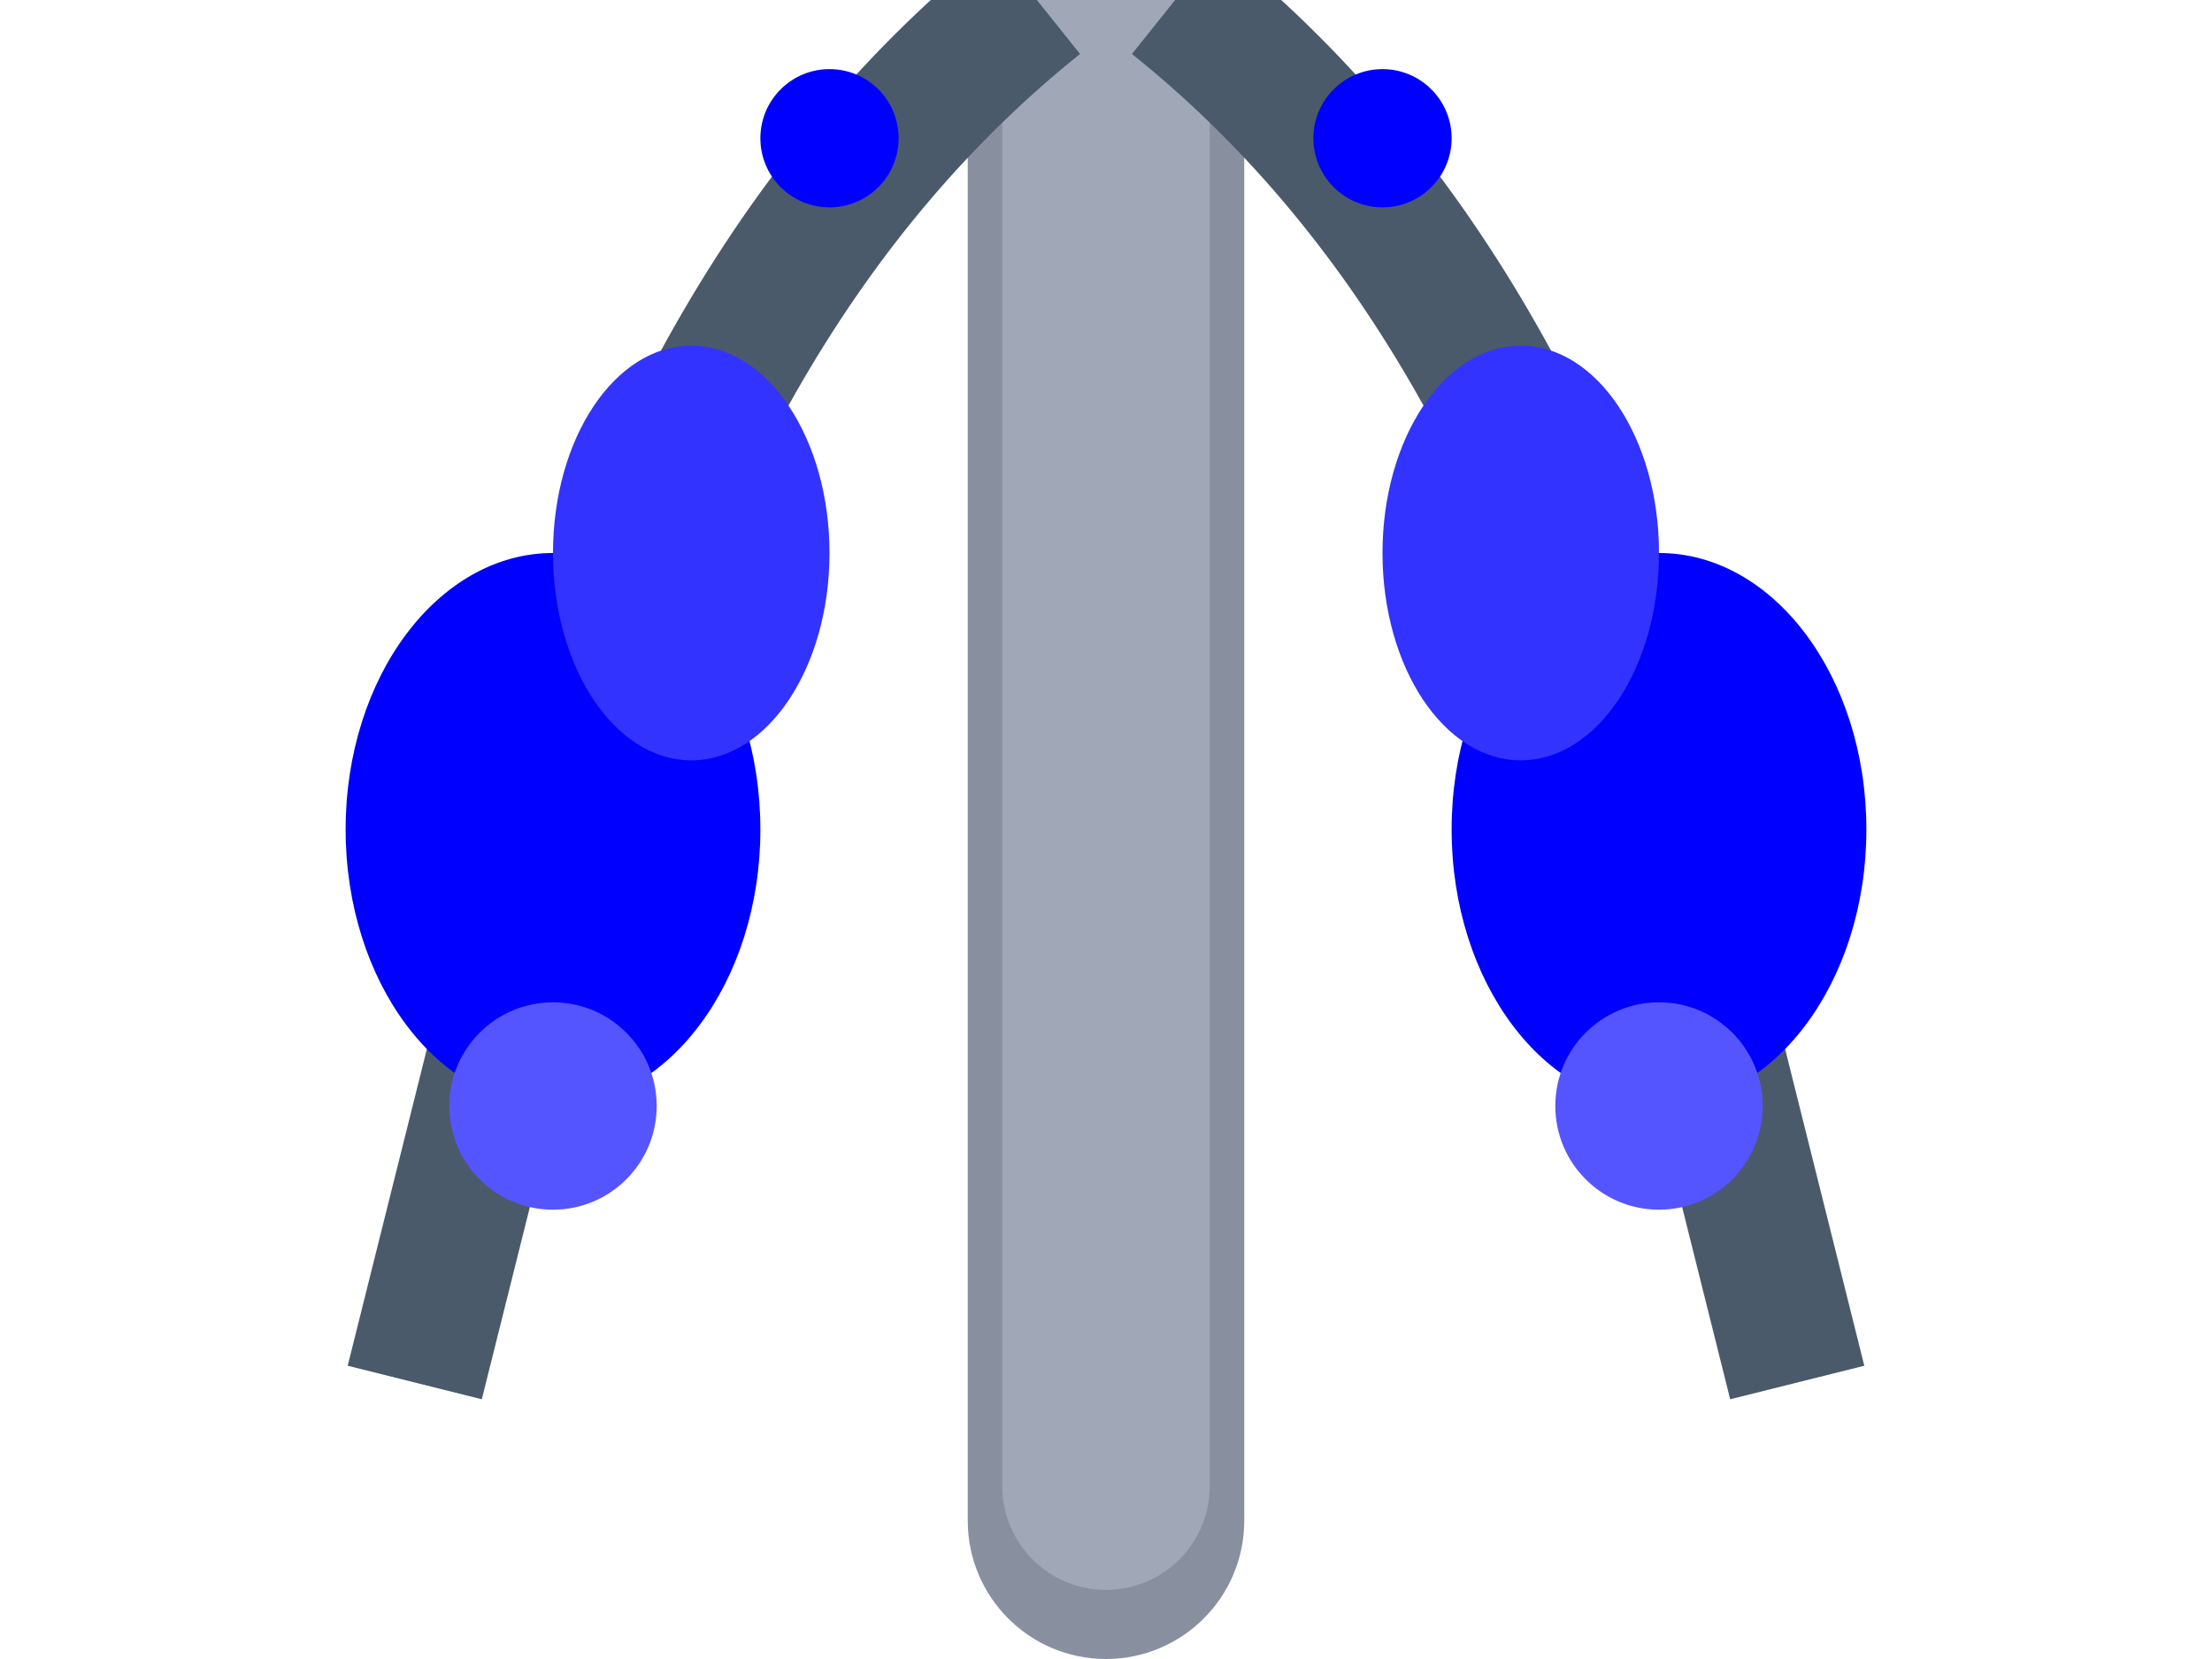
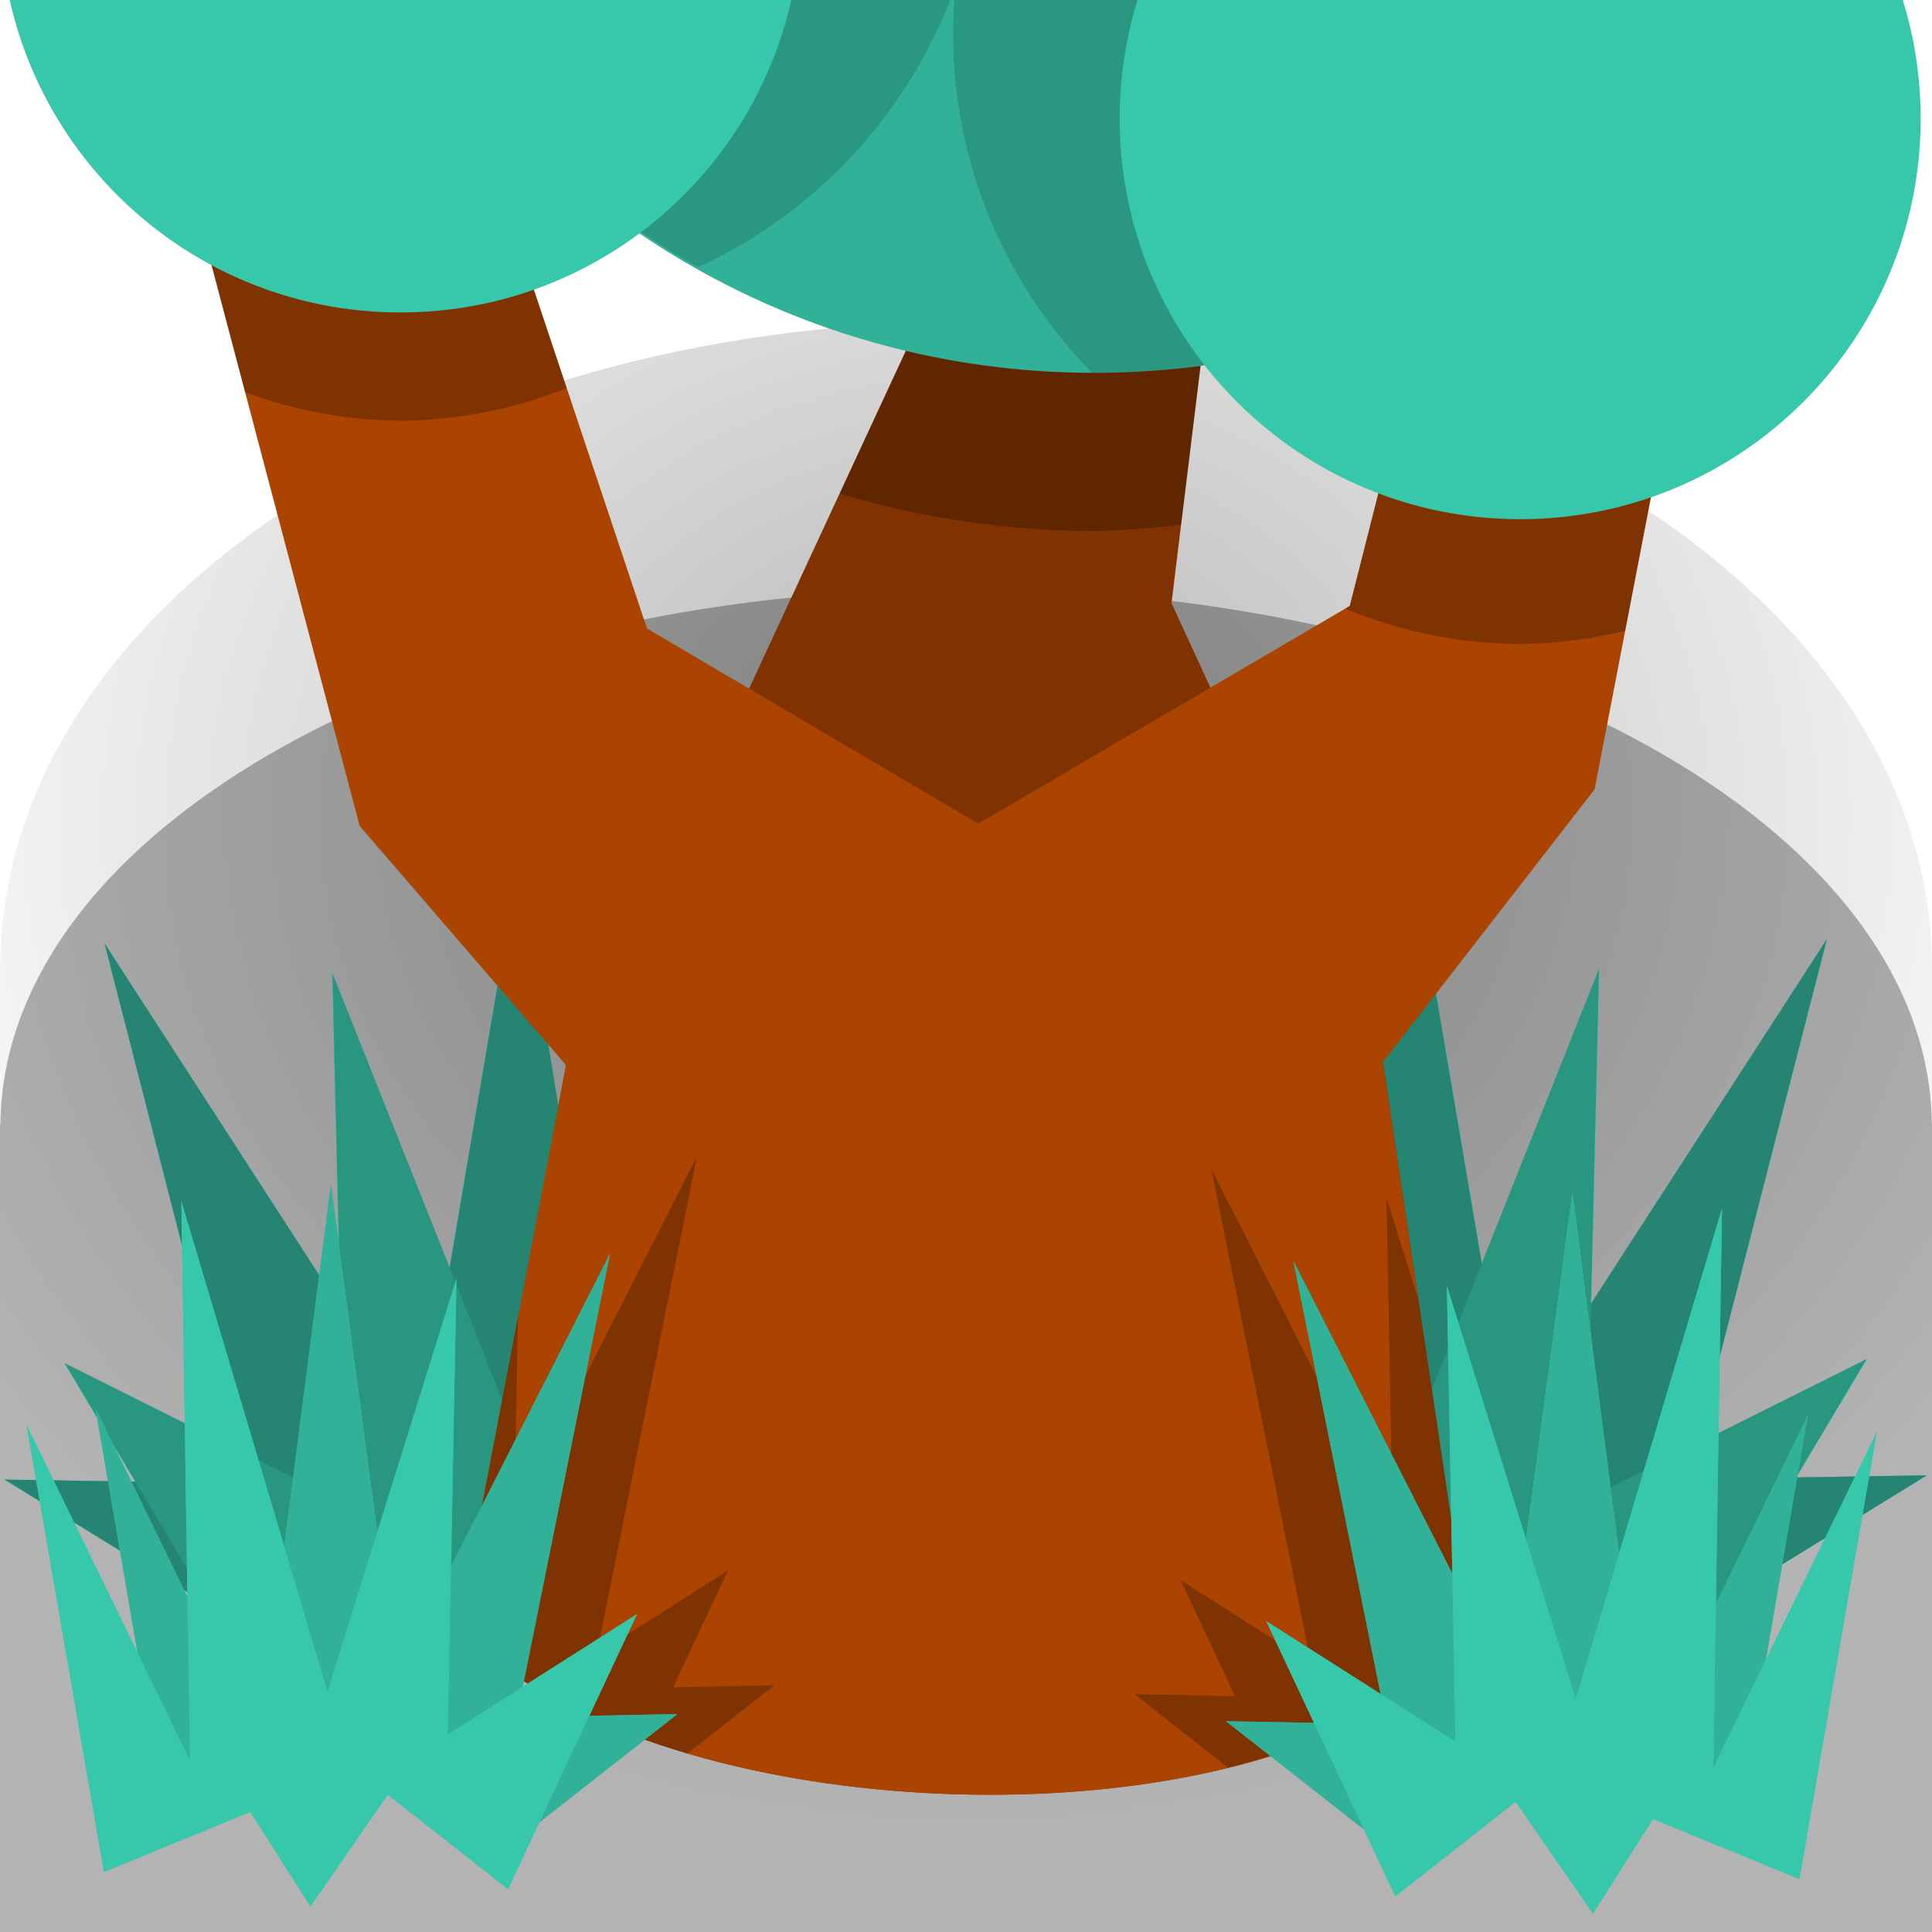
- <svg xmlns="http://www.w3.org/2000/svg" width="32" height="24" viewBox="0 24 32 24">
-   <rect x="14" y="22" width="4" height="26" rx="2" fill="#8890A0" />
-   <rect x="14.5" y="22" width="3" height="25" rx="1.5" fill="#A0A8B8" />
-   <path d="M 15 24 Q 10 28 8 36 Q 7 40 6 44" stroke="#4A5A6A" stroke-width="2" fill="none" />
-   <path d="M 17 24 Q 22 28 24 36 Q 25 40 26 44" stroke="#4A5A6A" stroke-width="2" fill="none" />
-   <ellipse cx="8" cy="36" rx="3" ry="4" fill="#0000FF" />
-   <ellipse cx="24" cy="36" rx="3" ry="4" fill="#0000FF" />
-   <ellipse cx="10" cy="32" rx="2" ry="3" fill="#3333FF" />
-   <ellipse cx="22" cy="32" rx="2" ry="3" fill="#3333FF" />
-   <circle cx="12" cy="26" r="1" fill="#0000FF" />
-   <circle cx="20" cy="26" r="1" fill="#0000FF" />
-   <circle cx="8" cy="40" r="1.5" fill="#5555FF" />
-   <circle cx="24" cy="40" r="1.5" fill="#5555FF" />
+ <svg xmlns="http://www.w3.org/2000/svg" xmlns:xlink="http://www.w3.org/1999/xlink" width="30mm" height="30mm" viewBox="0 0 30 30" version="1.1" id="svg1">
+   <defs id="defs1">
+     <linearGradient id="linearGradient2086">
+       <stop style="stop-color:#000000;stop-opacity:1" offset="0" id="stop2087" />
+       <stop style="stop-color:#000000;stop-opacity:0;" offset="1" id="stop2088" />
+     </linearGradient>
+     <radialGradient xlink:href="#linearGradient2086" id="radialGradient2108" gradientUnits="userSpaceOnUse" gradientTransform="matrix(1.216757,-0.01566165,0.01335767,1.037761,-3.852297,-1.104476)" cx="15.155" cy="42.468" fx="15.155" fy="42.468" r="15" />
+   </defs>
+   <g id="layer1" transform="translate(-120,-100)">
+     <rect style="opacity:0.3;fill:none;fill-opacity:0.4;fill-rule:nonzero;stroke:none;stroke-width:1.174;stroke-linecap:round;stroke-linejoin:round;stroke-dasharray:none;stroke-opacity:1" id="rect346" width="30" height="30" x="120" y="100" ry="0" />
+     <g id="g2108" transform="matrix(1,0,0,1.002402,120,69.8559)">
+       <path id="path2107" style="opacity:0.3;fill:url(#radialGradient2108);fill-opacity:1;fill-rule:nonzero;stroke:none;stroke-width:0.141;stroke-linecap:round;stroke-linejoin:round;stroke-dasharray:none;stroke-opacity:1" d="M 15,35.06 A 15,10 0 0 0 0.006,45 H 0 v 0.06 14.94 h 30 v -14.94 -0.06 h -0.002 A 15,10 0 0 0 15,35.06 Z" />
+       <path id="path2108" style="opacity:0.3;fill:#000000;fill-opacity:1;fill-rule:nonzero;stroke:none;stroke-width:0.129;stroke-linecap:round;stroke-linejoin:round;stroke-dasharray:none;stroke-opacity:1" d="M 15,39.191 A 15,8.344 0 0 0 0.006,47.484 H 0 v 0.05 12.466 h 30 v -12.466 -0.05 h -0.002 A 15,8.344 0 0 0 15,39.191 Z" />
+     </g>
+     <rect style="opacity:0.3;fill:#000000;fill-opacity:0.4;fill-rule:nonzero;stroke:none;stroke-width:1.174;stroke-linecap:round;stroke-linejoin:round;stroke-dasharray:none;stroke-opacity:1" id="rect345" width="30" height="30" x="120" y="70" ry="0" />
+     <g id="g1705" transform="matrix(2.140322,0,0,1.681026,-124.6854,-88.86781)">
+       <path style="opacity:1;fill:#31b298;fill-opacity:1;fill-rule:nonzero;stroke:none;stroke-width:1;stroke-linecap:round;stroke-linejoin:round;stroke-dasharray:none;stroke-opacity:1" d="m 122.785,127.017 -0.745,-4.33 1.757,3.606 0.777,-6.01 0.703,5.27 2.299,-4.525 -1.005,4.987 1.73,-0.034 -1.778,1.394 -0.599,-0.713 -0.832,0.116 -1.082,0.113 z" id="path1702" />
+       <path style="opacity:1;fill:#37c8ab;fill-opacity:1;fill-rule:nonzero;stroke:none;stroke-width:1;stroke-linecap:round;stroke-linejoin:round;stroke-dasharray:none;stroke-opacity:1" d="m 122.132,127.68 -0.832,-4.808 1.757,3.606 -0.092,-6.01 1.572,5.27 1.387,-4.438 -0.092,4.9 2.034,-1.294 -1.387,2.959 -1.294,-1.017 -0.832,1.202 -0.647,-1.017 z" id="path1703" />
+       <path style="opacity:1;fill:#31b298;fill-opacity:1;fill-rule:nonzero;stroke:none;stroke-width:1;stroke-linecap:round;stroke-linejoin:round;stroke-dasharray:none;stroke-opacity:1" d="m 122.785,127.017 -0.745,-4.33 1.757,3.606 0.777,-6.01 0.703,5.27 2.299,-4.525 -1.005,4.987 1.73,-0.034 -1.778,1.394 -0.599,-0.713 -0.832,0.116 -1.082,0.113 z" id="path1704" />
+       <path style="opacity:1;fill:#37c8ab;fill-opacity:1;fill-rule:nonzero;stroke:none;stroke-width:1;stroke-linecap:round;stroke-linejoin:round;stroke-dasharray:none;stroke-opacity:1" d="m 122.132,127.68 -0.832,-4.808 1.757,3.606 -0.092,-6.01 1.572,5.27 1.387,-4.438 -0.092,4.9 2.034,-1.294 -1.387,2.959 -1.294,-1.017 -0.832,1.202 -0.647,-1.017 z" id="path1705" />
+     </g>
+     <path id="path411" style="fill:#803300;fill-opacity:1;stroke-width:1.2;stroke-linecap:round;stroke-linejoin:round" d="m 136.031,95.223 2.883,-0.496 -0.038,9.044 -0.685,5.594 3.282,7.128 1.325,8.872 c -2.558,3.452 -12.582,3.255 -15.674,-0.102 l 1.666,-8.724 2.707,-5.555 3.822,-8.239 z" />
+     <g id="g1712" transform="matrix(-2.140322,0,0,1.681026,394.6761,-88.80175)">
+       <path style="opacity:1;fill:#31b298;fill-opacity:1;fill-rule:nonzero;stroke:none;stroke-width:1;stroke-linecap:round;stroke-linejoin:round;stroke-dasharray:none;stroke-opacity:1" d="m 122.785,127.017 -0.745,-4.33 1.757,3.606 0.777,-6.01 0.703,5.27 2.299,-4.525 -1.005,4.987 1.73,-0.034 -1.778,1.394 -0.599,-0.713 -0.832,0.116 -1.082,0.113 z" id="path1709" />
+       <path style="opacity:1;fill:#37c8ab;fill-opacity:1;fill-rule:nonzero;stroke:none;stroke-width:1;stroke-linecap:round;stroke-linejoin:round;stroke-dasharray:none;stroke-opacity:1" d="m 122.132,127.68 -0.832,-4.808 1.757,3.606 -0.092,-6.01 1.572,5.27 1.387,-4.438 -0.092,4.9 2.034,-1.294 -1.387,2.959 -1.294,-1.017 -0.832,1.202 -0.647,-1.017 z" id="path1710" />
+       <path style="opacity:1;fill:#31b298;fill-opacity:1;fill-rule:nonzero;stroke:none;stroke-width:1;stroke-linecap:round;stroke-linejoin:round;stroke-dasharray:none;stroke-opacity:1" d="m 122.785,127.017 -0.745,-4.33 1.757,3.606 0.777,-6.01 0.703,5.27 2.299,-4.525 -1.005,4.987 1.73,-0.034 -1.778,1.394 -0.599,-0.713 -0.832,0.116 -1.082,0.113 z" id="path1711" />
+       <path style="opacity:1;fill:#37c8ab;fill-opacity:1;fill-rule:nonzero;stroke:none;stroke-width:1;stroke-linecap:round;stroke-linejoin:round;stroke-dasharray:none;stroke-opacity:1" d="m 122.132,127.68 -0.832,-4.808 1.757,3.606 -0.092,-6.01 1.572,5.27 1.387,-4.438 -0.092,4.9 2.034,-1.294 -1.387,2.959 -1.294,-1.017 -0.832,1.202 -0.647,-1.017 z" id="path1712" />
+     </g>
+     <path id="path1706" style="opacity:0.25;fill:#000000;fill-opacity:1;fill-rule:nonzero;stroke:none;stroke-width:1.897;stroke-linecap:round;stroke-linejoin:round;stroke-dasharray:none;stroke-opacity:1" d="m 141.941,113.331 -1.076,6.543 -2.366,-6.232 0.14,7.146 -2.119,-3.416 0.97,4.427 -2.553,-4.116 1.781,8.082 3.364,-1.088 1.385,1.71 1.781,-2.021 2.77,1.709 0.72,-1.207 3.18,-1.959 -2.03,0.032 1.098,-1.839 -2.629,1.314 2.009,-7.832 -3.661,5.658 0.125,-5.201 -1.822,4.578 z" />
+     <path id="path1713" style="opacity:0.25;fill:#000000;fill-opacity:1;fill-rule:nonzero;stroke:none;stroke-width:1.897;stroke-linecap:round;stroke-linejoin:round;stroke-dasharray:none;stroke-opacity:1" d="m 128.05,113.397 1.076,6.543 2.366,-6.232 -0.14,7.146 2.119,-3.416 -0.97,4.427 2.553,-4.116 -1.781,8.082 -3.364,-1.088 -1.385,1.71 -1.781,-2.021 -2.77,1.709 -0.72,-1.207 -3.18,-1.959 2.03,0.032 -1.098,-1.839 2.629,1.314 -2.009,-7.832 3.661,5.658 -0.125,-5.201 1.822,4.578 z" />
+     <path id="path408" style="fill:#aa4400;fill-opacity:1;stroke-width:1.2;stroke-linecap:round;stroke-linejoin:round" d="m 126.826,100.114 -4.328,1.022 3.087,11.69 3.205,3.715 -1.666,8.723 c 0.483,0.525 1.135,0.972 1.902,1.34 1.4e-4,6e-5 3.8e-4,-7e-5 5.2e-4,0 4.14,1.989 11.613,1.674 13.771,-1.239 l -1.324,-8.872 3.288,-4.237 1.736,-9.01 -4.082,0.421 -1.456,5.742 -5.769,3.381 -5.144,-3.031 z" />
+     <path id="circle416" style="opacity:0.25;fill:#000000;fill-opacity:1;fill-rule:nonzero;stroke:none;stroke-width:2.952;stroke-linecap:round;stroke-linejoin:round;stroke-dasharray:none;stroke-opacity:1" d="m 138.914,94.727 -2.883,0.496 -0.712,7.524 -2.281,4.918 a 13.8,13.8 0 0 0 3.947,0.581 13.8,13.8 0 0 0 1.355,-0.097 l 0.536,-4.377 z" />
+     <circle style="fill:#31b197;fill-opacity:1;fill-rule:nonzero;stroke:none;stroke-width:2.689;stroke-linecap:round;stroke-linejoin:round;stroke-dasharray:none;stroke-opacity:1" id="circle413" cx="136.985" cy="93.217" r="12.572" />
+     <path id="circle414" style="opacity:0.25;fill:#000000;fill-opacity:1;fill-rule:nonzero;stroke:none;stroke-width:1.51;stroke-linecap:round;stroke-linejoin:round;stroke-dasharray:none;stroke-opacity:1" d="m 126.826,100.114 -4.328,1.022 1.308,4.953 a 7.06,7.06 0 0 0 2.413,0.444 7.06,7.06 0 0 0 2.581,-0.507 z" />
+     <path id="circle418" style="opacity:0.15;fill:#000000;fill-opacity:1;fill-rule:nonzero;stroke:none;stroke-width:1.634;stroke-linecap:round;stroke-linejoin:round;stroke-dasharray:none;stroke-opacity:1" d="m 127.642,89.569 a 7.642,7.642 0 0 0 -2.817,0.558 12.572,12.572 0 0 0 -0.411,3.09 12.572,12.572 0 0 0 6.426,10.932 7.642,7.642 0 0 0 4.443,-6.938 7.642,7.642 0 0 0 -7.641,-7.642 z" />
+     <circle style="fill:#37c8ab;fill-opacity:1;fill-rule:nonzero;stroke:none;stroke-width:1.33;stroke-linecap:round;stroke-linejoin:round;stroke-dasharray:none;stroke-opacity:1" id="path412" cx="126.219" cy="98.633" r="6.219" />
+     <path id="circle417" style="opacity:0.15;fill:#000000;fill-opacity:1;fill-rule:nonzero;stroke:none;stroke-width:1.607;stroke-linecap:round;stroke-linejoin:round;stroke-dasharray:none;stroke-opacity:1" d="m 142.312,93.037 a 7.512,7.512 0 0 0 -7.512,7.512 7.512,7.512 0 0 0 2.152,5.236 12.572,12.572 0 0 0 0.034,0.003 12.572,12.572 0 0 0 11.962,-8.761 7.512,7.512 0 0 0 -6.635,-3.99 z" />
+     <path id="circle415" style="opacity:0.25;fill:#000000;fill-opacity:1;fill-rule:nonzero;stroke:none;stroke-width:1.538;stroke-linecap:round;stroke-linejoin:round;stroke-dasharray:none;stroke-opacity:1" d="m 146.497,103.246 -4.082,0.421 -1.456,5.742 -0.073,0.042 a 7.189,7.189 0 0 0 2.72,0.55 7.189,7.189 0 0 0 1.63,-0.205 z" />
+     <circle style="fill:#37c8ab;fill-opacity:1;fill-rule:nonzero;stroke:none;stroke-width:1.33;stroke-linecap:round;stroke-linejoin:round;stroke-dasharray:none;stroke-opacity:1" id="circle412" cx="143.605" cy="101.843" r="6.219" />
+     <path id="path1714" style="opacity:0.25;fill:#000000;fill-opacity:1;fill-rule:nonzero;stroke:none;stroke-width:1.659;stroke-linecap:round;stroke-linejoin:round;stroke-dasharray:none;stroke-opacity:1" d="m 130.823,117.954 -2.838,5.585 0.058,-3.087 -0.919,4.812 c 0.483,0.525 1.135,0.972 1.902,1.34 h 5.2e-4 c 0.505,0.243 1.061,0.45 1.65,0.623 l 1.349,-1.058 -1.573,0.032 0.851,-1.815 -2.038,1.297 z" />
+     <g id="g1684" transform="matrix(1.443459,0,0,1.443459,-54.67849,-55.23253)">
+       <path style="opacity:1;fill:#31b298;fill-opacity:1;fill-rule:nonzero;stroke:none;stroke-width:1;stroke-linecap:round;stroke-linejoin:round;stroke-dasharray:none;stroke-opacity:1" d="m 122.785,127.017 -0.745,-4.33 1.757,3.606 0.777,-6.01 0.703,5.27 2.299,-4.525 -1.005,4.987 1.73,-0.034 -1.778,1.394 -0.599,-0.713 -0.832,0.116 -1.082,0.113 z" id="path1682" />
+       <path style="opacity:1;fill:#37c8ab;fill-opacity:1;fill-rule:nonzero;stroke:none;stroke-width:1;stroke-linecap:round;stroke-linejoin:round;stroke-dasharray:none;stroke-opacity:1" d="m 122.132,127.68 -0.832,-4.808 1.757,3.606 -0.092,-6.01 1.572,5.27 1.387,-4.438 -0.092,4.9 2.034,-1.294 -1.387,2.959 -1.294,-1.017 -0.832,1.202 -0.647,-1.017 z" id="path1681" />
+       <path style="opacity:1;fill:#31b298;fill-opacity:1;fill-rule:nonzero;stroke:none;stroke-width:1;stroke-linecap:round;stroke-linejoin:round;stroke-dasharray:none;stroke-opacity:1" d="m 122.785,127.017 -0.745,-4.33 1.757,3.606 0.777,-6.01 0.703,5.27 2.299,-4.525 -1.005,4.987 1.73,-0.034 -1.778,1.394 -0.599,-0.713 -0.832,0.116 -1.082,0.113 z" id="path1683" />
+       <path style="opacity:1;fill:#37c8ab;fill-opacity:1;fill-rule:nonzero;stroke:none;stroke-width:1;stroke-linecap:round;stroke-linejoin:round;stroke-dasharray:none;stroke-opacity:1" d="m 122.132,127.68 -0.832,-4.808 1.757,3.606 -0.092,-6.01 1.572,5.27 1.387,-4.438 -0.092,4.9 2.034,-1.294 -1.387,2.959 -1.294,-1.017 -0.832,1.202 -0.647,-1.017 z" id="path1684" />
+     </g>
+     <path id="path1717" style="opacity:0.25;fill:#000000;fill-opacity:1;fill-rule:nonzero;stroke:none;stroke-width:1.647;stroke-linecap:round;stroke-linejoin:round;stroke-dasharray:none;stroke-opacity:1" d="m 138.81,118.152 1.546,7.672 -2.023,-1.287 0.844,1.801 -1.561,-0.031 1.451,1.138 c 1.631,-0.401 2.994,-1.085 3.731,-2.079 l -0.775,-5.19 -0.493,-1.577 0.096,5.096 z" />
+     <g id="g1701" transform="matrix(-1.443459,0,0,1.443459,324.2335,-55.12167)">
+       <path style="opacity:1;fill:#31b298;fill-opacity:1;fill-rule:nonzero;stroke:none;stroke-width:1;stroke-linecap:round;stroke-linejoin:round;stroke-dasharray:none;stroke-opacity:1" d="m 122.785,127.017 -0.745,-4.33 1.757,3.606 0.777,-6.01 0.703,5.27 2.299,-4.525 -1.005,4.987 1.73,-0.034 -1.778,1.394 -0.599,-0.713 -0.832,0.116 -1.082,0.113 z" id="path1698" />
+       <path style="opacity:1;fill:#37c8ab;fill-opacity:1;fill-rule:nonzero;stroke:none;stroke-width:1;stroke-linecap:round;stroke-linejoin:round;stroke-dasharray:none;stroke-opacity:1" d="m 122.132,127.68 -0.832,-4.808 1.757,3.606 -0.092,-6.01 1.572,5.27 1.387,-4.438 -0.092,4.9 2.034,-1.294 -1.387,2.959 -1.294,-1.017 -0.832,1.202 -0.647,-1.017 z" id="path1699" />
+       <path style="opacity:1;fill:#31b298;fill-opacity:1;fill-rule:nonzero;stroke:none;stroke-width:1;stroke-linecap:round;stroke-linejoin:round;stroke-dasharray:none;stroke-opacity:1" d="m 122.785,127.017 -0.745,-4.33 1.757,3.606 0.777,-6.01 0.703,5.27 2.299,-4.525 -1.005,4.987 1.73,-0.034 -1.778,1.394 -0.599,-0.713 -0.832,0.116 -1.082,0.113 z" id="path1700" />
+       <path style="opacity:1;fill:#37c8ab;fill-opacity:1;fill-rule:nonzero;stroke:none;stroke-width:1;stroke-linecap:round;stroke-linejoin:round;stroke-dasharray:none;stroke-opacity:1" d="m 122.132,127.68 -0.832,-4.808 1.757,3.606 -0.092,-6.01 1.572,5.27 1.387,-4.438 -0.092,4.9 2.034,-1.294 -1.387,2.959 -1.294,-1.017 -0.832,1.202 -0.647,-1.017 z" id="path1701" />
+     </g>
+   </g>
</svg>
